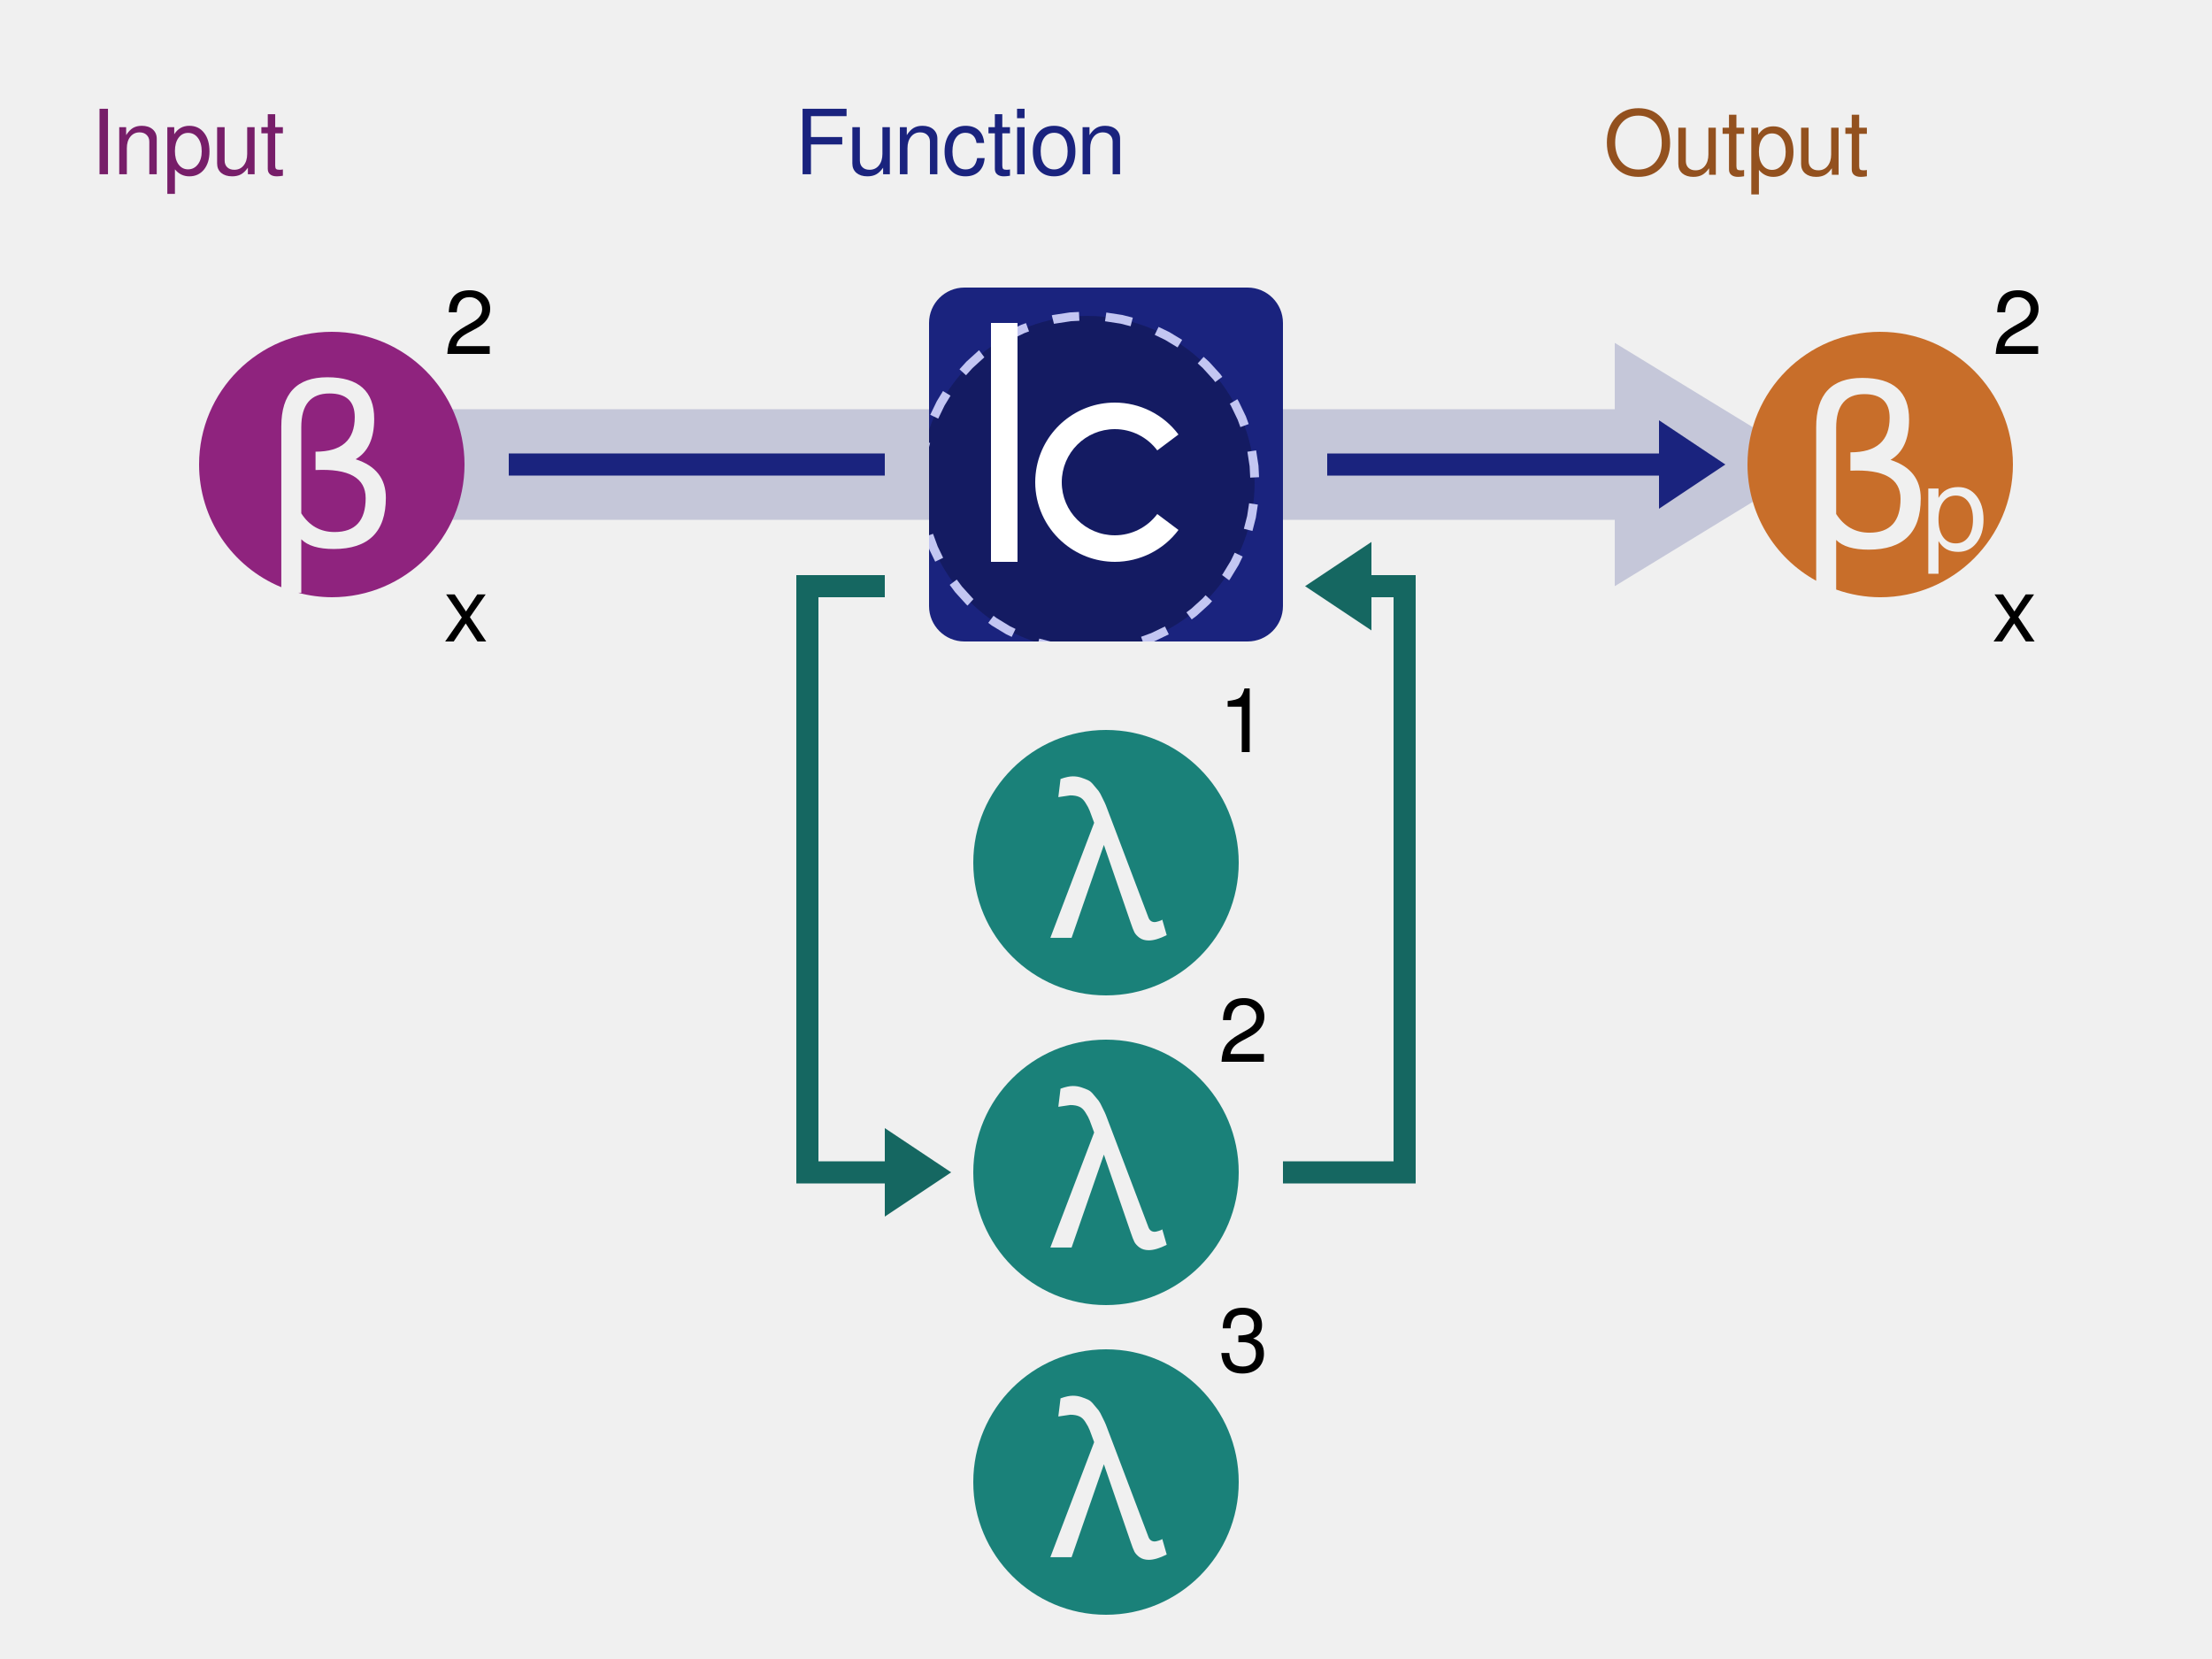
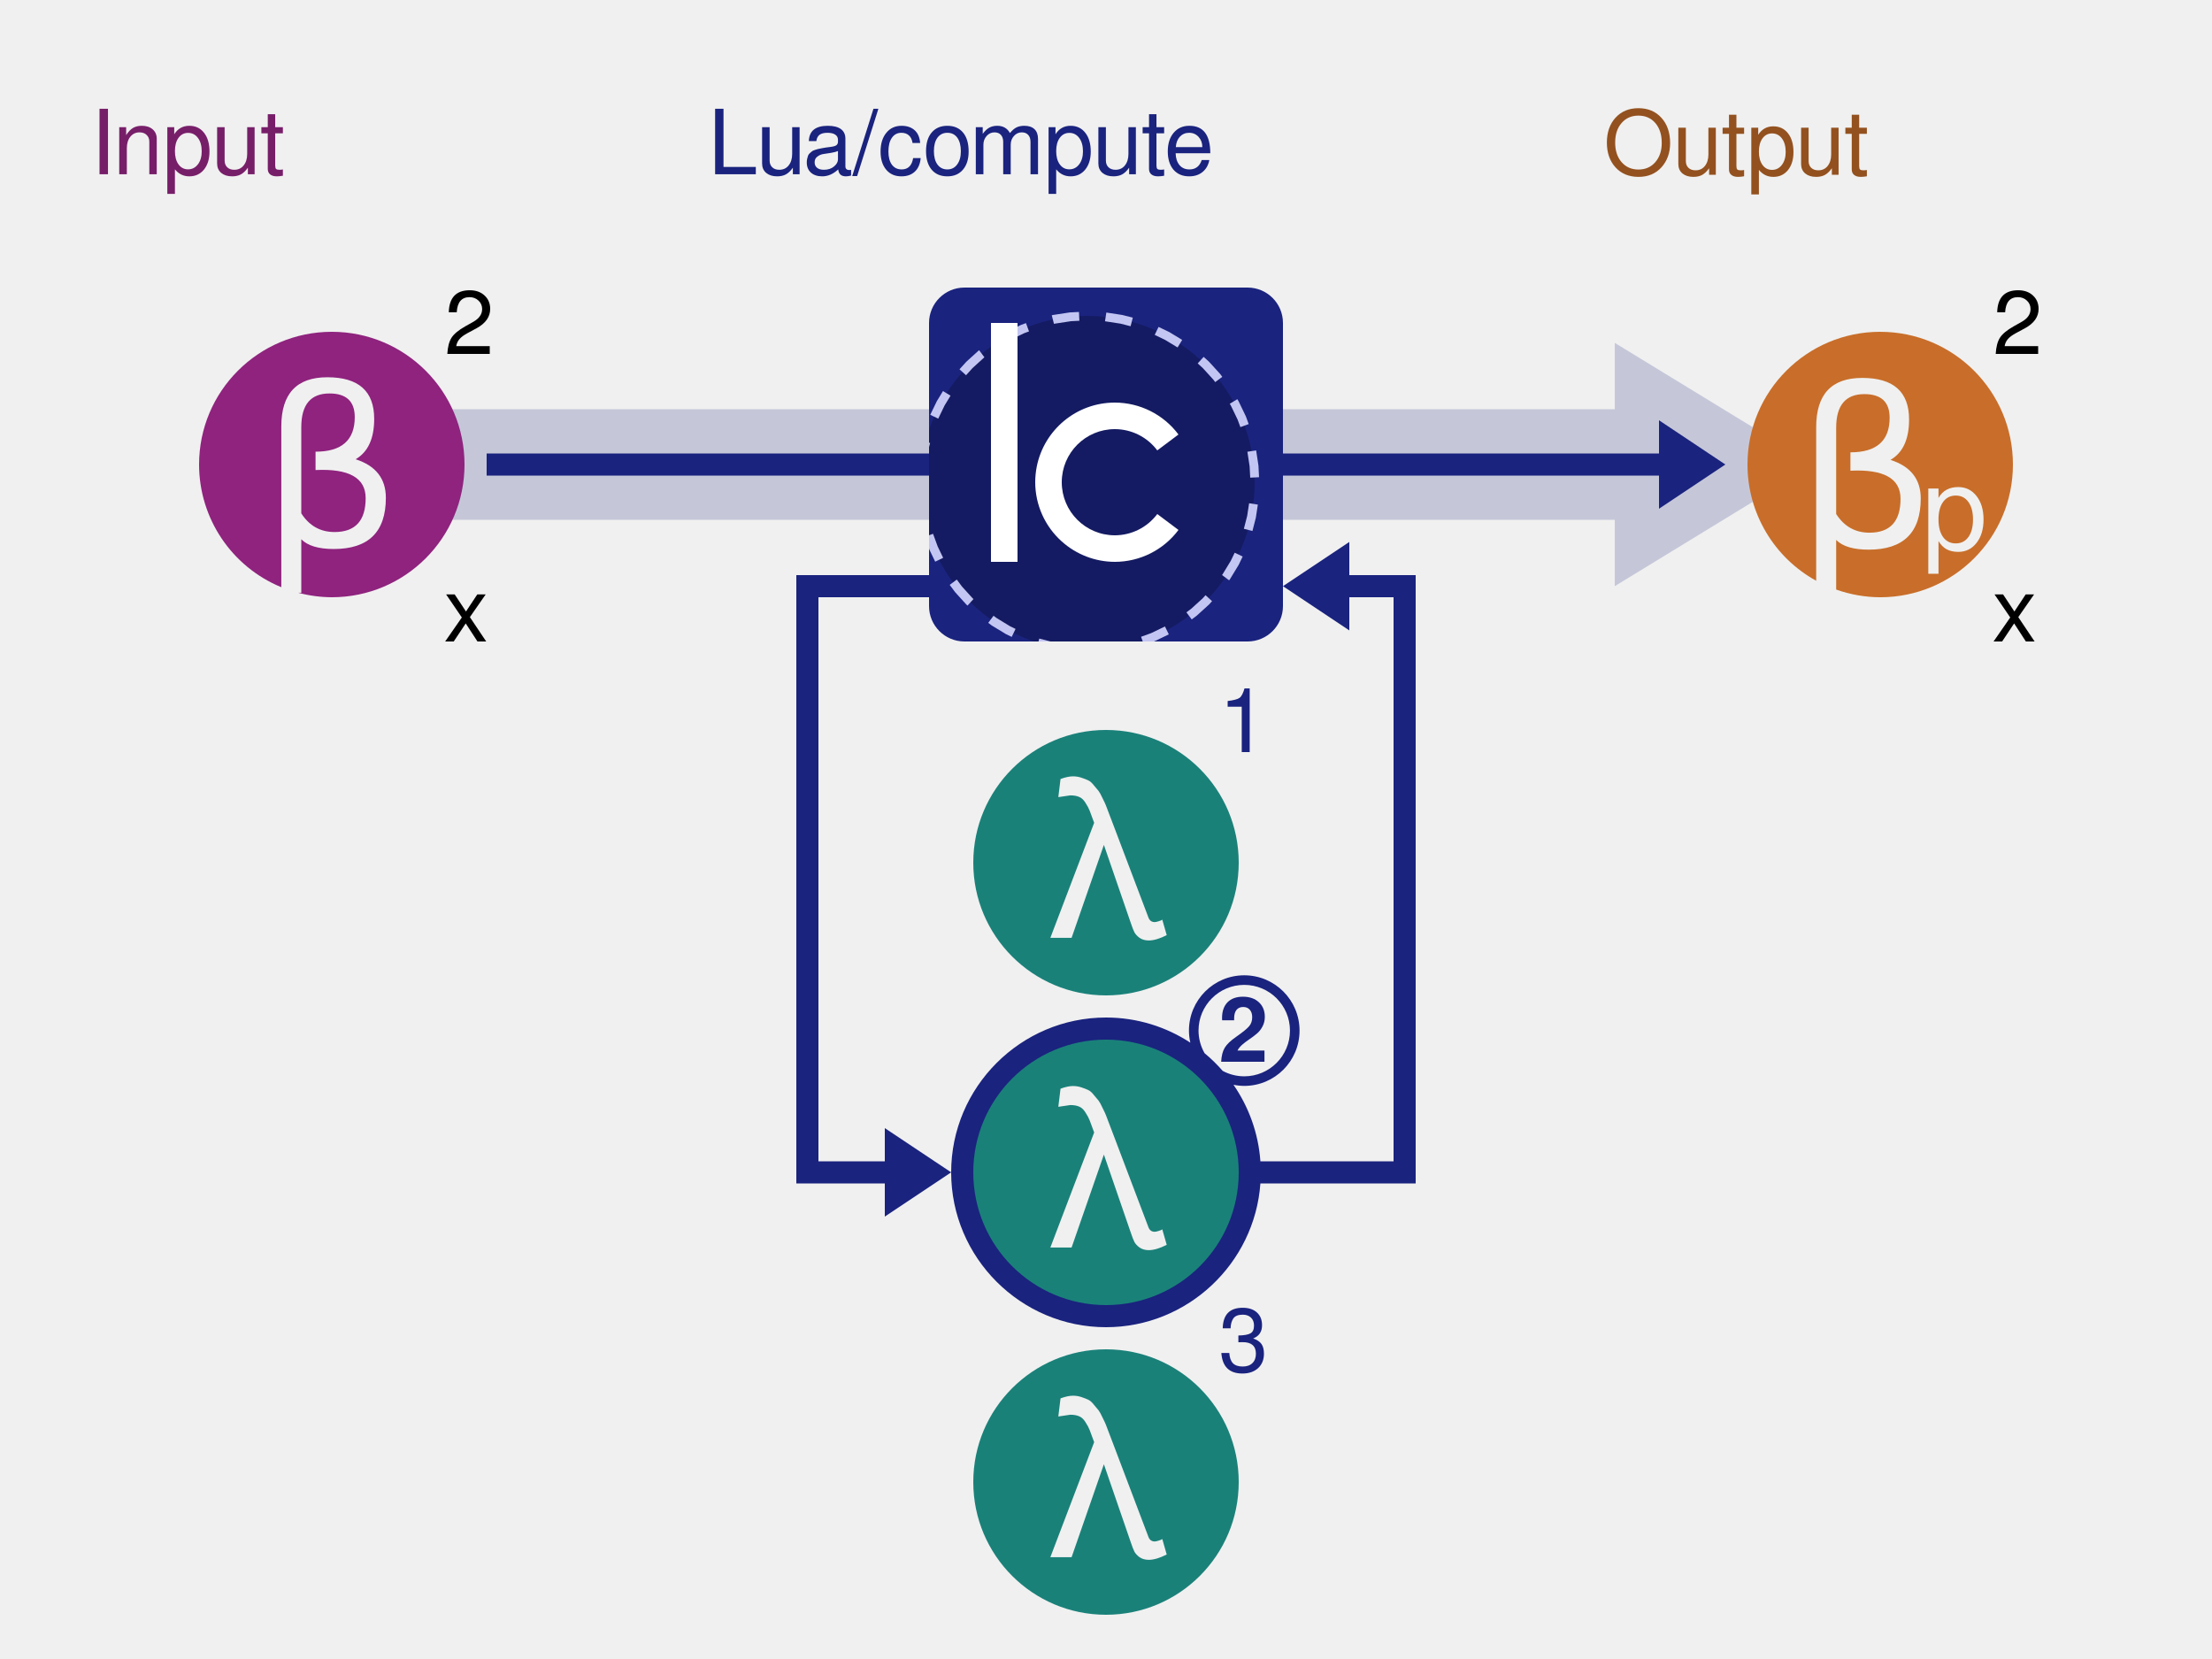
<svg xmlns="http://www.w3.org/2000/svg" width="400" height="300" viewBox="0 0 400 300" id="svg2" version="1.1">
  <defs id="defs4" />
  <g id="layer1" transform="translate(0,-752.3622)">
    <path id="path5655" d="m 292,814.362 0,12 -216,0 0,20 216,0 0,12 36,-22 z" style="opacity:0.2;fill:#1a237e;fill-opacity:1;stroke:none;stroke-width:2;stroke-linejoin:miter;stroke-miterlimit:4;stroke-dasharray:none;stroke-opacity:1" />
-     <g id="g5506" transform="matrix(1.6,0,0,1.6,-382.4,-233.0173)">
-       <path style="display:inline;opacity:1;fill:#1a237e;fill-opacity:1;stroke:none" d="m 348,648.362 a 4,4 0 0 0 -4,4 l 0,32 a 4,4 0 0 0 4,4 l 32,0 a 4,4 0 0 0 4,-4 l 0,-32 a 4,4 0 0 0 -4,-4 l -32,0 z" id="path4805" />
-       <path id="path4770" d="M 361.898,651.565 A 18.899,18.899 0 0 0 344,664.45 l 0,12.004 a 18.899,18.899 0 0 0 11.887,11.908 l 12.002,0 a 18.899,18.899 0 0 0 12.908,-17.898 18.899,18.899 0 0 0 -18.898,-18.898 z" style="display:inline;opacity:1;fill:#141b62;fill-opacity:1;stroke:none" />
-       <path id="rect4171" d="m 360.943,651.118 -0.969,0.051 -0.025,0 -0.025,0 -1.877,0.287 -0.025,0 -0.023,0.01 -0.127,0.031 0.248,0.967 0.102,-0.023 1.822,-0.277 0.949,-0.049 -0.049,-0.996 z m 3.096,0.066 -0.152,0.988 1.75,0.268 1.143,0.293 0.25,-0.969 -1.164,-0.299 -0.025,-0.01 -0.025,0 -1.775,-0.271 z m -9.084,1.195 -0.553,0.201 -0.021,0.01 -0.023,0.012 -1.652,0.795 -0.021,0.014 -0.019,0.012 -0.496,0.301 0.52,0.855 0.453,-0.277 0.012,-0.01 1.613,-0.779 0.533,-0.195 -0.344,-0.938 z m 14.984,0.43 -0.434,0.9 1.195,0.578 1.389,0.842 0.52,-0.854 -1.41,-0.857 -0.021,-0.012 -0.021,-0.014 -1.217,-0.584 z m -20.279,2.635 -0.051,0.037 -0.018,0.014 -0.018,0.016 -1.344,1.221 -0.018,0.018 -0.016,0.018 -0.756,0.832 0.74,0.674 0.723,-0.799 0.008,-0.01 1.314,-1.195 0.031,-0.025 -0.598,-0.799 z m 25.377,0.75 -0.674,0.74 0.578,0.525 1.172,1.287 0.004,0 0.227,0.301 0.801,-0.598 -0.23,-0.307 -0.014,-0.019 -0.016,-0.018 -1.221,-1.342 -0.016,-0.018 -0.018,-0.016 -0.594,-0.537 z m -29.461,3.865 -0.689,1.135 -0.014,0.023 -0.01,0.021 -0.727,1.504 0.902,0.434 0.715,-1.482 0.676,-1.113 -0.854,-0.521 z m 33.268,0.918 -0.855,0.518 0.119,0.197 0.773,1.605 0.307,0.836 0.939,-0.344 -0.312,-0.854 -0.008,-0.023 -0.012,-0.023 -0.795,-1.65 -0.012,-0.021 -0.012,-0.023 -0.133,-0.217 z M 344,665.895 l 0,0.496 0.119,-0.465 L 344,665.895 Z m 36.969,0.871 -0.988,0.15 0.252,1.658 0.066,1.27 0.998,-0.049 -0.064,-1.291 -0.002,-0.025 -0.004,-0.023 -0.258,-1.689 z m -0.795,5.973 -0.219,1.432 -0.373,1.453 0.969,0.25 0.379,-1.477 0.008,-0.025 0.002,-0.023 0.223,-1.459 -0.988,-0.15 z m -35.721,3.451 -0.453,0.166 0,1.504 0.049,0.133 0.008,0.021 0.01,0.023 0.629,1.305 0.9,-0.436 -0.623,-1.293 -0.004,-0.012 -0.516,-1.412 z m 34.092,2.137 -0.441,0.914 -0.006,0.012 -0.906,1.49 -0.078,0.105 0.801,0.6 0.088,-0.117 0.016,-0.021 0.012,-0.019 0.947,-1.559 0.012,-0.021 0.012,-0.019 0.445,-0.93 -0.9,-0.434 z m -31.41,3.037 -0.801,0.6 0.613,0.822 0.014,0.018 0.018,0.018 1.219,1.344 0.016,0.018 0.018,0.016 0.119,0.107 0.674,-0.74 -0.102,-0.092 -1.193,-1.314 -0.01,-0.012 -0.584,-0.783 z m 28.115,1.768 -0.32,0.35 -0.006,0.01 -1.289,1.168 -0.545,0.41 0.598,0.801 0.564,-0.422 0.019,-0.014 0.018,-0.019 1.342,-1.219 0.018,-0.016 0.016,-0.016 0.324,-0.359 -0.738,-0.674 z m -23.961,2.324 -0.6,0.801 0.375,0.281 0.019,0.014 0.021,0.014 1.559,0.945 0.019,0.016 0.021,0.01 0.639,0.307 0.434,-0.9 -0.625,-0.301 -0.012,-0.01 -1.502,-0.918 -0.35,-0.258 z m 19.375,1.209 -1.584,0.764 -0.01,0 -1.109,0.404 0.193,0.529 1.268,0 0.037,-0.014 0.023,-0.01 0.021,-0.012 1.596,-0.768 -0.436,-0.895 z m -14.205,1.369 -0.084,0.328 1.357,0 -1.273,-0.328 z" style="display:inline;opacity:1;fill:#c3c6f2;fill-opacity:1;stroke:none" />
-       <rect y="652.362" x="351" height="27" width="3" id="rect4342" style="opacity:1;fill:#ffffff;fill-opacity:1;stroke:none;stroke-width:1;stroke-linejoin:round;stroke-miterlimit:4;stroke-dasharray:none;stroke-opacity:1" />
-       <path id="path4236" d="m 365,661.362 c -4.359,0 -7.991,3.098 -8.82,7.213 -0.058,0.289 -0.103,0.583 -0.133,0.881 -0.03,0.298 -0.047,0.6 -0.047,0.906 0.004,2.557 1.094,4.991 3,6.695 l 0,-0.002 c 1.648,1.481 3.784,2.303 6,2.307 2.831,-0.003 5.496,-1.339 7.193,-3.605 l -2.398,-1.799 c -1.131,1.511 -2.907,2.402 -4.795,2.404 -3.314,0 -6,-2.686 -6,-6 0,-3.314 2.686,-6 6,-6 1.888,0.003 3.664,0.893 4.795,2.404 l 2.396,-1.797 c -1.696,-2.267 -4.36,-3.603 -7.191,-3.607 z" style="opacity:1;fill:#ffffff;fill-opacity:1;stroke:none;stroke-width:0.4;stroke-linejoin:round;stroke-miterlimit:4;stroke-dasharray:none;stroke-opacity:1" />
-     </g>
+     <path style="opacity:1;fill:#1a237e;fill-opacity:1;stroke:none;stroke-width:2;stroke-linejoin:miter;stroke-miterlimit:4;stroke-dasharray:none;stroke-opacity:1" d="m 300,76 0,6 -54,0 -14,0 -144,0 0,4 144,0 14,0 54,0 0,6 12,-8 z" transform="translate(0,752.3622)" id="path5653" />
+     <path style="color:#000000;font-style:normal;font-variant:normal;font-weight:normal;font-stretch:normal;font-size:medium;line-height:normal;font-family:sans-serif;text-indent:0;text-align:start;text-decoration:none;text-decoration-line:none;text-decoration-style:solid;text-decoration-color:#000000;letter-spacing:normal;word-spacing:normal;text-transform:none;direction:ltr;block-progression:tb;writing-mode:lr-tb;baseline-shift:baseline;text-anchor:start;white-space:normal;clip-rule:nonzero;display:inline;overflow:visible;visibility:visible;opacity:1;isolation:auto;mix-blend-mode:normal;color-interpolation:sRGB;color-interpolation-filters:linearRGB;solid-color:#000000;solid-opacity:1;fill:#1a237e;fill-opacity:1;fill-rule:nonzero;stroke:none;stroke-width:8;stroke-linecap:butt;stroke-linejoin:round;stroke-miterlimit:4;stroke-dasharray:none;stroke-dashoffset:0;stroke-opacity:1;color-rendering:auto;image-rendering:auto;shape-rendering:auto;text-rendering:auto;enable-background:accumulate" d="M 244 98 L 232 106 L 244 114 L 244 108 L 252 108 L 252 210 L 227.92 210 C 227.556 204.891 225.806 200.156 223.053 196.162 A 10 10 0 0 0 225 196.365 A 10 10 0 0 0 235 186.365 A 10 10 0 0 0 225 176.365 A 10 10 0 0 0 215 186.365 A 10 10 0 0 0 215.25 188.547 C 210.858 185.676 205.619 184 200 184 C 184.583 184 172 196.583 172 212 C 172 227.417 184.583 240 200 240 C 214.743 240 226.886 228.488 227.92 214 L 256 214 L 256 104 L 244 104 L 244 98 z M 225 178.098 A 8.268 8.268 0 0 1 233.268 186.365 A 8.268 8.268 0 0 1 225 194.633 A 8.268 8.268 0 0 1 221.104 193.652 C 220.099 192.498 219.002 191.427 217.824 190.449 A 8.268 8.268 0 0 1 216.732 186.365 A 8.268 8.268 0 0 1 225 178.098 z M 200 192 C 211.093 192 220 200.907 220 212 C 220 223.093 211.093 232 200 232 C 188.907 232 180 223.093 180 212 C 180 200.907 188.907 192 200 192 z " transform="translate(0,752.3622)" id="path4206" />
+     <path style="display:inline;opacity:1;fill:#1a237e;fill-opacity:1;stroke:none" d="M 174.4 52 A 6.4 6.4 0 0 0 168 58.4 L 168 104 L 144 104 L 144 214 L 160 214 L 160 220 L 172 212 L 160 204 L 160 210 L 148 210 L 148 108 L 168 108 L 168 109.6 A 6.4 6.4 0 0 0 174.4 116 L 225.6 116 A 6.4 6.4 0 0 0 232 109.6 L 232 58.4 A 6.4 6.4 0 0 0 225.6 52 L 174.4 52 z " id="path4805" transform="translate(0,752.3622)" />
+     <path style="display:inline;opacity:1;fill:#141b62;fill-opacity:1;stroke:none" d="M 196.637,809.487 A 30.238,30.238 0 0 0 168,830.103 l 0,19.206 a 30.238,30.238 0 0 0 19.019,19.053 l 19.203,0 a 30.238,30.238 0 0 0 20.653,-28.638 30.238,30.238 0 0 0 -30.238,-30.237 z" id="path4770" />
+     <path style="display:inline;opacity:1;fill:#c3c6f2;fill-opacity:1;stroke:none" d="m 195.109,808.772 -1.55,0.081 -0.041,0 -0.041,0 -3.003,0.459 -0.041,0 -0.037,0.016 -0.203,0.05 0.397,1.547 0.163,-0.037 2.916,-0.444 1.519,-0.078 -0.078,-1.594 z m 4.953,0.106 -0.244,1.581 2.8,0.428 1.828,0.469 0.4,-1.55 -1.863,-0.478 -0.041,-0.016 -0.041,0 -2.841,-0.434 z m -14.534,1.913 -0.884,0.322 -0.034,0.016 -0.037,0.019 -2.644,1.272 -0.034,0.022 -0.031,0.019 -0.794,0.481 0.831,1.369 0.725,-0.444 0.019,-0.016 2.581,-1.247 0.853,-0.312 -0.55,-1.5 z m 23.975,0.688 -0.694,1.441 1.913,0.925 2.222,1.347 0.831,-1.366 -2.256,-1.372 -0.034,-0.019 -0.034,-0.022 -1.947,-0.934 z m -32.447,4.216 -0.081,0.059 -0.028,0.022 -0.028,0.025 -2.15,1.953 -0.028,0.028 -0.025,0.028 -1.209,1.331 1.184,1.078 1.156,-1.278 0.013,-0.016 2.103,-1.913 0.05,-0.041 -0.956,-1.278 z m 40.603,1.2 -1.078,1.184 0.925,0.841 1.875,2.059 0.006,0 0.362,0.481 1.281,-0.956 -0.369,-0.491 -0.022,-0.031 -0.025,-0.028 -1.953,-2.147 -0.025,-0.028 -0.028,-0.025 -0.95,-0.859 z m -47.137,6.184 -1.103,1.816 -0.022,0.037 -0.016,0.034 -1.162,2.406 1.444,0.694 1.144,-2.372 1.081,-1.781 -1.366,-0.834 z m 53.228,1.469 -1.369,0.828 0.191,0.316 1.237,2.569 0.491,1.337 1.503,-0.55 -0.5,-1.366 -0.013,-0.037 -0.019,-0.037 -1.272,-2.641 -0.019,-0.034 -0.019,-0.037 -0.212,-0.347 z m -55.75,7.869 0,0.794 0.191,-0.744 -0.191,-0.05 z m 59.15,1.394 -1.581,0.241 0.403,2.653 0.106,2.031 1.597,-0.078 -0.103,-2.066 -0.003,-0.041 -0.006,-0.037 -0.412,-2.703 z m -1.272,9.556 -0.35,2.291 -0.597,2.325 1.55,0.4 0.606,-2.362 0.013,-0.041 0.003,-0.037 0.356,-2.334 -1.581,-0.241 z m -57.153,5.522 -0.725,0.266 0,2.406 0.078,0.212 0.013,0.034 0.016,0.037 1.006,2.088 1.441,-0.697 -0.997,-2.069 -0.006,-0.019 -0.825,-2.259 z m 54.547,3.419 -0.706,1.463 -0.01,0.019 -1.45,2.384 -0.125,0.169 1.281,0.959 0.141,-0.188 0.025,-0.034 0.019,-0.031 1.516,-2.494 0.019,-0.034 0.019,-0.031 0.713,-1.488 -1.441,-0.694 z m -50.256,4.859 -1.281,0.959 0.981,1.316 0.022,0.028 0.028,0.028 1.95,2.15 0.025,0.028 0.028,0.025 0.191,0.172 1.078,-1.184 -0.162,-0.147 -1.909,-2.103 -0.016,-0.019 -0.934,-1.253 z M 218,859.993 l -0.512,0.559 -0.01,0.016 -2.062,1.869 -0.872,0.656 0.956,1.281 0.903,-0.675 0.031,-0.022 0.028,-0.031 2.147,-1.95 0.028,-0.025 0.025,-0.025 0.519,-0.575 -1.181,-1.079 z m -38.337,3.719 -0.959,1.281 0.6,0.45 0.031,0.022 0.034,0.022 2.494,1.512 0.031,0.025 0.034,0.016 1.022,0.491 0.694,-1.441 -1,-0.481 -0.019,-0.016 -2.403,-1.469 -0.559,-0.412 z m 31,1.934 -2.534,1.222 -0.016,0 -1.775,0.647 0.309,0.847 2.028,0 0.059,-0.022 0.037,-0.016 0.034,-0.019 2.553,-1.228 -0.697,-1.431 z m -22.728,2.191 -0.134,0.525 2.172,0 -2.038,-0.525 z" id="rect4171" />
+     <rect style="opacity:1;fill:#ffffff;fill-opacity:1;stroke:none;stroke-width:1;stroke-linejoin:round;stroke-miterlimit:4;stroke-dasharray:none;stroke-opacity:1" id="rect4342" width="4.8" height="43.2" x="179.2" y="810.762" />
+     <path style="opacity:1;fill:#ffffff;fill-opacity:1;stroke:none;stroke-width:0.4;stroke-linejoin:round;stroke-miterlimit:4;stroke-dasharray:none;stroke-opacity:1" d="m 201.6,825.162 c -6.974,0 -12.786,4.957 -14.113,11.541 -0.093,0.462 -0.165,0.933 -0.212,1.409 -0.048,0.477 -0.075,0.96 -0.075,1.45 0.006,4.091 1.751,7.986 4.8,10.712 l 0,-0.003 c 2.637,2.37 6.055,3.684 9.6,3.691 4.53,-0.005 8.794,-2.142 11.509,-5.769 l -3.837,-2.878 c -1.81,2.418 -4.652,3.843 -7.672,3.847 -5.302,0 -9.6,-4.298 -9.6,-9.6 0,-5.302 4.298,-9.6 9.6,-9.6 3.02,0.005 5.862,1.429 7.672,3.847 l 3.834,-2.875 c -2.714,-3.627 -6.976,-5.765 -11.506,-5.772 z" id="path4236" />
    <g id="g5515" transform="translate(-24,63.99998)" style="fill:#1a8179;fill-opacity:1">
      <path style="opacity:1;fill:#1a8179;fill-opacity:1;stroke:none;stroke-width:2;stroke-linejoin:miter;stroke-miterlimit:4;stroke-dasharray:none;stroke-opacity:1" d="m 64,110 a 24,24 0 0 0 -24,24 24,24 0 0 0 24,24 24,24 0 0 0 24,-24 24,24 0 0 0 -24,-24 z m -5.984,8.387 c 0.533,0 1.041,0.08 1.521,0.24 0.48,0.16 0.894,0.32 1.24,0.48 0.347,0.16 0.692,0.467 1.039,0.92 0.373,0.427 0.653,0.76 0.84,1 0.187,0.24 0.427,0.68 0.721,1.32 0.32,0.64 0.52,1.066 0.6,1.279 0.08,0.213 0.267,0.707 0.561,1.48 0.293,0.773 0.466,1.226 0.52,1.359 l 6.641,17.52 c 0.213,0.507 0.586,0.762 1.119,0.762 0.133,0 0.374,-0.053 0.721,-0.16 0.347,-0.107 0.559,-0.201 0.639,-0.281 l 0.801,2.801 c -1.28,0.64 -2.36,0.959 -3.24,0.959 -0.667,0 -1.226,-0.159 -1.68,-0.479 -0.427,-0.32 -0.733,-0.653 -0.92,-1 -0.187,-0.373 -0.401,-0.921 -0.641,-1.641 l -4.879,-14.16 -5.84,16.801 -3.84,0 7.92,-20.801 c -0.373,-1.04 -0.641,-1.76 -0.801,-2.16 -0.16,-0.427 -0.413,-0.906 -0.76,-1.439 -0.347,-0.56 -0.733,-0.92 -1.16,-1.08 -0.427,-0.187 -0.96,-0.279 -1.6,-0.279 l -2.16,0.318 0.4,-3.279 c 0.88,-0.32 1.625,-0.48 2.238,-0.48 z" transform="translate(160,710.3622)" id="path5513" />
    </g>
    <path style="opacity:1;fill:#8f237e;fill-opacity:1;stroke:none;stroke-width:2;stroke-linejoin:miter;stroke-miterlimit:4;stroke-dasharray:none;stroke-opacity:1" d="m 60,812.362 a 24,24 0 0 0 -24,24 24,24 0 0 0 14.869,22.184 l 0,-29.057 c 0,-5.938 2.773,-8.906 8.32,-8.906 5.651,0 8.477,2.507 8.477,7.52 0,3.568 -1.12,6.003 -3.359,7.305 3.646,1.172 5.469,3.496 5.469,6.973 0,6.172 -3.138,9.258 -9.414,9.258 -2.76,0 -4.72,-0.586 -5.879,-1.758 l 0,9.668 -0.566,0 A 24,24 0 0 0 60,860.362 a 24,24 0 0 0 24,-24 24,24 0 0 0 -24,-24 z m -0.42,11.15 c -3.398,0 -5.098,2.031 -5.098,6.094 l 0,15.586 c 1.445,2.253 3.451,3.379 6.016,3.379 3.75,0 5.625,-2.044 5.625,-6.133 0,-3.672 -3.021,-5.365 -9.062,-5.078 l 0,-3.32 c 4.727,0 7.09,-2.083 7.09,-6.25 0,-2.852 -1.523,-4.277 -4.57,-4.277 z" id="circle5522" />
    <g style="font-style:normal;font-weight:normal;font-size:40px;line-height:125%;font-family:Sans;letter-spacing:0px;word-spacing:0px;fill:#ffffff;fill-opacity:1;stroke:none;stroke-width:1px;stroke-linecap:butt;stroke-linejoin:miter;stroke-opacity:1" id="text4813" />
    <path style="opacity:1;fill:#c86e2a;fill-opacity:1;stroke:none;stroke-width:2;stroke-linejoin:miter;stroke-miterlimit:4;stroke-dasharray:none;stroke-opacity:1" d="m 340,812.362 a 24,24 0 0 0 -24,24 24,24 0 0 0 12.424,21.02 l 0,-27.775 c 0,-5.938 2.773,-8.906 8.32,-8.906 5.651,0 8.477,2.507 8.477,7.52 0,3.568 -1.12,6.003 -3.359,7.305 3.646,1.172 5.469,3.496 5.469,6.973 0,6.172 -3.138,9.258 -9.414,9.258 -2.76,0 -4.72,-0.586 -5.879,-1.758 l 0,8.975 a 24,24 0 0 0 7.963,1.391 24,24 0 0 0 24,-24 24,24 0 0 0 -24,-24 z m -2.865,11.268 c -3.398,0 -5.098,2.031 -5.098,6.094 l 0,15.586 c 1.445,2.253 3.451,3.379 6.016,3.379 3.75,0 5.625,-2.044 5.625,-6.133 0,-3.672 -3.021,-5.365 -9.062,-5.078 l 0,-3.32 c 4.727,0 7.09,-2.083 7.09,-6.25 0,-2.852 -1.523,-4.277 -4.57,-4.277 z m 16.975,16.809 c 1.356,0 2.457,0.537 3.301,1.613 0.851,1.077 1.275,2.494 1.275,4.248 0,1.754 -0.425,3.17 -1.275,4.246 -0.844,1.077 -1.945,1.613 -3.301,1.613 -0.817,0 -1.522,-0.158 -2.113,-0.477 -0.585,-0.326 -1.07,-0.822 -1.455,-1.486 l 0,5.922 -1.844,0 0,-15.412 1.844,0 0,1.695 c 0.385,-0.665 0.87,-1.156 1.455,-1.475 0.591,-0.326 1.296,-0.488 2.113,-0.488 z m -0.447,1.535 c -0.97,0 -1.735,0.385 -2.293,1.156 -0.552,0.764 -0.828,1.821 -0.828,3.17 0,1.349 0.277,2.409 0.828,3.18 0.558,0.764 1.323,1.146 2.293,1.146 0.97,0 1.73,-0.382 2.281,-1.146 0.558,-0.771 0.838,-1.831 0.838,-3.18 0,-1.349 -0.28,-2.406 -0.838,-3.17 -0.552,-0.771 -1.311,-1.156 -2.281,-1.156 z" id="path5534" />
-     <g style="fill:#1a8179;fill-opacity:1" transform="translate(-24,120)" id="g5547">
+     <g style="fill:#1a8179;fill-opacity:1;stroke:none;stroke-opacity:1" transform="translate(-24,120)" id="g5547">
      <path id="path5549" transform="translate(160,710.3622)" d="m 64,110 a 24,24 0 0 0 -24,24 24,24 0 0 0 24,24 24,24 0 0 0 24,-24 24,24 0 0 0 -24,-24 z m -5.984,8.387 c 0.533,0 1.041,0.08 1.521,0.24 0.48,0.16 0.894,0.32 1.24,0.48 0.347,0.16 0.692,0.467 1.039,0.92 0.373,0.427 0.653,0.76 0.84,1 0.187,0.24 0.427,0.68 0.721,1.32 0.32,0.64 0.52,1.066 0.6,1.279 0.08,0.213 0.267,0.707 0.561,1.48 0.293,0.773 0.466,1.226 0.52,1.359 l 6.641,17.52 c 0.213,0.507 0.586,0.762 1.119,0.762 0.133,0 0.374,-0.053 0.721,-0.16 0.347,-0.107 0.559,-0.201 0.639,-0.281 l 0.801,2.801 c -1.28,0.64 -2.36,0.959 -3.24,0.959 -0.667,0 -1.226,-0.159 -1.68,-0.479 -0.427,-0.32 -0.733,-0.653 -0.92,-1 -0.187,-0.373 -0.401,-0.921 -0.641,-1.641 l -4.879,-14.16 -5.84,16.801 -3.84,0 7.92,-20.801 c -0.373,-1.04 -0.641,-1.76 -0.801,-2.16 -0.16,-0.427 -0.413,-0.906 -0.76,-1.439 -0.347,-0.56 -0.733,-0.92 -1.16,-1.08 -0.427,-0.187 -0.96,-0.279 -1.6,-0.279 l -2.16,0.318 0.4,-3.279 c 0.88,-0.32 1.625,-0.48 2.238,-0.48 z" style="opacity:1;fill:#1a8179;fill-opacity:1;stroke:none;stroke-width:2;stroke-linejoin:miter;stroke-miterlimit:4;stroke-dasharray:none;stroke-opacity:1" />
    </g>
    <g id="g5551" transform="translate(-24,176)" style="fill:#1a8179;fill-opacity:1">
      <path style="opacity:1;fill:#1a8179;fill-opacity:1;stroke:none;stroke-width:2;stroke-linejoin:miter;stroke-miterlimit:4;stroke-dasharray:none;stroke-opacity:1" d="m 64,110 a 24,24 0 0 0 -24,24 24,24 0 0 0 24,24 24,24 0 0 0 24,-24 24,24 0 0 0 -24,-24 z m -5.984,8.387 c 0.533,0 1.041,0.08 1.521,0.24 0.48,0.16 0.894,0.32 1.24,0.48 0.347,0.16 0.692,0.467 1.039,0.92 0.373,0.427 0.653,0.76 0.84,1 0.187,0.24 0.427,0.68 0.721,1.32 0.32,0.64 0.52,1.066 0.6,1.279 0.08,0.213 0.267,0.707 0.561,1.48 0.293,0.773 0.466,1.226 0.52,1.359 l 6.641,17.52 c 0.213,0.507 0.586,0.762 1.119,0.762 0.133,0 0.374,-0.053 0.721,-0.16 0.347,-0.107 0.559,-0.201 0.639,-0.281 l 0.801,2.801 c -1.28,0.64 -2.36,0.959 -3.24,0.959 -0.667,0 -1.226,-0.159 -1.68,-0.479 -0.427,-0.32 -0.733,-0.653 -0.92,-1 -0.187,-0.373 -0.401,-0.921 -0.641,-1.641 l -4.879,-14.16 -5.84,16.801 -3.84,0 7.92,-20.801 c -0.373,-1.04 -0.641,-1.76 -0.801,-2.16 -0.16,-0.427 -0.413,-0.906 -0.76,-1.439 -0.347,-0.56 -0.733,-0.92 -1.16,-1.08 -0.427,-0.187 -0.96,-0.279 -1.6,-0.279 l -2.16,0.318 0.4,-3.279 c 0.88,-0.32 1.625,-0.48 2.238,-0.48 z" transform="translate(160,710.3622)" id="path5553" />
    </g>
-     <path style="opacity:1;fill:#1a237e;fill-opacity:1;stroke:none;stroke-width:2;stroke-linejoin:miter;stroke-miterlimit:4;stroke-dasharray:none;stroke-opacity:1" d="m 300,828.362 0,6 -60,0 0,4 60,0 0,6 12,-8 -12,-8 z" id="path5653" />
-     <path style="opacity:1;fill:#156761;fill-opacity:1;stroke:none;stroke-width:2;stroke-linejoin:miter;stroke-miterlimit:4;stroke-dasharray:none;stroke-opacity:1" d="m 248,850.362 -12,8 12,8 0,-6 4,0 0,102 -20,0 0,4 24,0 0,-106 0,-4 -4,0 -4,0 0,-6 z" id="rect5565" />
-     <path style="opacity:1;fill:#1a237e;fill-opacity:1;stroke:none;stroke-width:2;stroke-linejoin:miter;stroke-miterlimit:4;stroke-dasharray:none;stroke-opacity:1" d="m 92,834.362 0,4 68,0 0,-4 z" id="path5649" />
-     <path style="opacity:1;fill:#156761;fill-opacity:1;stroke:none;stroke-width:2;stroke-linejoin:miter;stroke-miterlimit:4;stroke-dasharray:none;stroke-opacity:1" d="m 144,856.362 0,4 0,106 16,0 0,6 12,-8 -12,-8 0,6 -12,0 0,-102 12,0 0,-4 -12,0 z" id="path5626" />
    <text xml:space="preserve" style="font-style:normal;font-weight:normal;font-size:40px;line-height:125%;font-family:Sans;letter-spacing:0px;word-spacing:0px;fill:#771e69;fill-opacity:1;stroke:none;stroke-width:1px;stroke-linecap:butt;stroke-linejoin:miter;stroke-opacity:1" x="59.931" y="783.874" id="text5657">
      <tspan id="tspan5659" x="59.931" y="783.874" style="font-style:normal;font-variant:normal;font-weight:normal;font-stretch:normal;font-size:16.25px;font-family:FreeSans;-inkscape-font-specification:FreeSans;text-align:center;text-anchor:middle;fill:#771e69;fill-opacity:1">Input</tspan>
    </text>
    <text id="text5661" y="783.971" x="339.922" style="font-style:normal;font-weight:normal;font-size:40px;line-height:125%;font-family:Sans;letter-spacing:0px;word-spacing:0px;fill:#93511f;fill-opacity:1;stroke:none;stroke-width:1px;stroke-linecap:butt;stroke-linejoin:miter;stroke-opacity:1" xml:space="preserve">
      <tspan style="font-style:normal;font-variant:normal;font-weight:normal;font-stretch:normal;font-size:16.25px;font-family:FreeSans;-inkscape-font-specification:FreeSans;text-align:center;text-anchor:middle;fill:#93511f;fill-opacity:1" y="783.971" x="339.922" id="tspan5665">Output</tspan>
    </text>
-     <text xml:space="preserve" style="font-style:normal;font-weight:normal;font-size:40px;line-height:125%;font-family:Sans;letter-spacing:0px;word-spacing:0px;fill:#000000;fill-opacity:1;stroke:none;stroke-width:1px;stroke-linecap:butt;stroke-linejoin:miter;stroke-opacity:1" x="220.343" y="888.362" id="text5667">
-       <tspan id="tspan5669" x="220.343" y="888.362" style="font-style:normal;font-variant:normal;font-weight:normal;font-stretch:normal;font-size:16.25px;font-family:FreeSans;-inkscape-font-specification:FreeSans">1</tspan>
+     <text xml:space="preserve" style="font-style:normal;font-weight:normal;font-size:40px;line-height:125%;font-family:Sans;letter-spacing:0px;word-spacing:0px;fill:#1a237e;fill-opacity:1;stroke:none;stroke-width:1px;stroke-linecap:butt;stroke-linejoin:miter;stroke-opacity:1;" x="220.343" y="888.362" id="text5667">
+       <tspan id="tspan5669" x="220.343" y="888.362" style="font-style:normal;font-variant:normal;font-weight:normal;font-stretch:normal;font-size:16.25px;font-family:FreeSans;-inkscape-font-specification:FreeSans;fill:#1a237e;fill-opacity:1;">1</tspan>
    </text>
-     <text id="text5673" y="944.362" x="220.343" style="font-style:normal;font-weight:normal;font-size:40px;line-height:125%;font-family:Sans;letter-spacing:0px;word-spacing:0px;fill:#000000;fill-opacity:1;stroke:none;stroke-width:1px;stroke-linecap:butt;stroke-linejoin:miter;stroke-opacity:1" xml:space="preserve">
-       <tspan style="font-style:normal;font-variant:normal;font-weight:normal;font-stretch:normal;font-size:16.25px;font-family:FreeSans;-inkscape-font-specification:FreeSans" y="944.362" x="220.343" id="tspan5675">2</tspan>
+     <text id="text5673" y="944.362" x="220.343" style="font-style:normal;font-weight:normal;font-size:40px;line-height:125%;font-family:Sans;letter-spacing:0px;word-spacing:0px;fill:#1a237e;fill-opacity:1;stroke:none;stroke-width:1px;stroke-linecap:butt;stroke-linejoin:miter;stroke-opacity:1;" xml:space="preserve">
+       <tspan style="font-style:normal;font-variant:normal;font-weight:bold;font-stretch:normal;font-size:16.25px;font-family:FreeSans;-inkscape-font-specification:FreeSans;fill:#1a237e;fill-opacity:1;" y="944.362" x="220.343" id="tspan5675">2</tspan>
    </text>
-     <text xml:space="preserve" style="font-style:normal;font-weight:normal;font-size:40px;line-height:125%;font-family:Sans;letter-spacing:0px;word-spacing:0px;fill:#000000;fill-opacity:1;stroke:none;stroke-width:1px;stroke-linecap:butt;stroke-linejoin:miter;stroke-opacity:1" x="220.343" y="1000.362" id="text5677">
-       <tspan id="tspan5679" x="220.343" y="1000.362" style="font-style:normal;font-variant:normal;font-weight:normal;font-stretch:normal;font-size:16.25px;font-family:FreeSans;-inkscape-font-specification:FreeSans">3</tspan>
+     <text xml:space="preserve" style="font-style:normal;font-weight:normal;font-size:40px;line-height:125%;font-family:Sans;letter-spacing:0px;word-spacing:0px;fill:#1a237e;fill-opacity:1;stroke:none;stroke-width:1px;stroke-linecap:butt;stroke-linejoin:miter;stroke-opacity:1;" x="220.343" y="1000.362" id="text5677">
+       <tspan id="tspan5679" x="220.343" y="1000.362" style="font-style:normal;font-variant:normal;font-weight:normal;font-stretch:normal;font-size:16.25px;font-family:FreeSans;-inkscape-font-specification:FreeSans;fill:#1a237e;fill-opacity:1;">3</tspan>
    </text>
    <text xml:space="preserve" style="font-style:normal;font-weight:normal;font-size:40px;line-height:125%;font-family:Sans;letter-spacing:0px;word-spacing:0px;fill:#000000;fill-opacity:1;stroke:none;stroke-width:1px;stroke-linecap:butt;stroke-linejoin:miter;stroke-opacity:1" x="80.342" y="816.362" id="text5681">
      <tspan id="tspan5683" x="80.342" y="816.362" style="font-style:normal;font-variant:normal;font-weight:normal;font-stretch:normal;font-size:16.25px;font-family:FreeSans;-inkscape-font-specification:FreeSans">2</tspan>
    </text>
    <text id="text5685" y="868.362" x="80.342" style="font-style:normal;font-weight:normal;font-size:40px;line-height:125%;font-family:Sans;letter-spacing:0px;word-spacing:0px;fill:#000000;fill-opacity:1;stroke:none;stroke-width:1px;stroke-linecap:butt;stroke-linejoin:miter;stroke-opacity:1" xml:space="preserve">
      <tspan style="font-style:normal;font-variant:normal;font-weight:normal;font-stretch:normal;font-size:16.25px;font-family:FreeSans;-inkscape-font-specification:FreeSans" y="868.362" x="80.342" id="tspan5687">x</tspan>
    </text>
    <text id="text5693" y="816.362" x="360.342" style="font-style:normal;font-weight:normal;font-size:40px;line-height:125%;font-family:Sans;letter-spacing:0px;word-spacing:0px;fill:#000000;fill-opacity:1;stroke:none;stroke-width:1px;stroke-linecap:butt;stroke-linejoin:miter;stroke-opacity:1" xml:space="preserve">
      <tspan style="font-style:normal;font-variant:normal;font-weight:normal;font-stretch:normal;font-size:16.25px;font-family:FreeSans;-inkscape-font-specification:FreeSans" y="816.362" x="360.342" id="tspan5695">2</tspan>
    </text>
    <text xml:space="preserve" style="font-style:normal;font-weight:normal;font-size:40px;line-height:125%;font-family:Sans;letter-spacing:0px;word-spacing:0px;fill:#000000;fill-opacity:1;stroke:none;stroke-width:1px;stroke-linecap:butt;stroke-linejoin:miter;stroke-opacity:1" x="360.342" y="868.362" id="text5697">
      <tspan id="tspan5699" x="360.342" y="868.362" style="font-style:normal;font-variant:normal;font-weight:normal;font-stretch:normal;font-size:16.25px;font-family:FreeSans;-inkscape-font-specification:FreeSans">x</tspan>
    </text>
    <text id="text5709" y="783.874" x="199.683" style="font-style:normal;font-weight:normal;font-size:40px;line-height:125%;font-family:Sans;letter-spacing:0px;word-spacing:0px;fill:#1a237e;fill-opacity:1;stroke:none;stroke-width:1px;stroke-linecap:butt;stroke-linejoin:miter;stroke-opacity:1" xml:space="preserve">
-       <tspan style="font-style:normal;font-variant:normal;font-weight:normal;font-stretch:normal;font-size:16.25px;font-family:FreeSans;-inkscape-font-specification:FreeSans;text-align:center;text-anchor:middle;fill:#1a237e;fill-opacity:1" y="783.874" x="199.683" id="tspan5711">Function</tspan>
+       <tspan style="font-style:normal;font-variant:normal;font-weight:normal;font-stretch:normal;font-size:16.25px;font-family:FreeSans;-inkscape-font-specification:FreeSans;text-align:center;text-anchor:middle;fill:#1a237e;fill-opacity:1" y="783.874" x="199.683" id="tspan5711">Lua/compute</tspan>
    </text>
  </g>
</svg>
